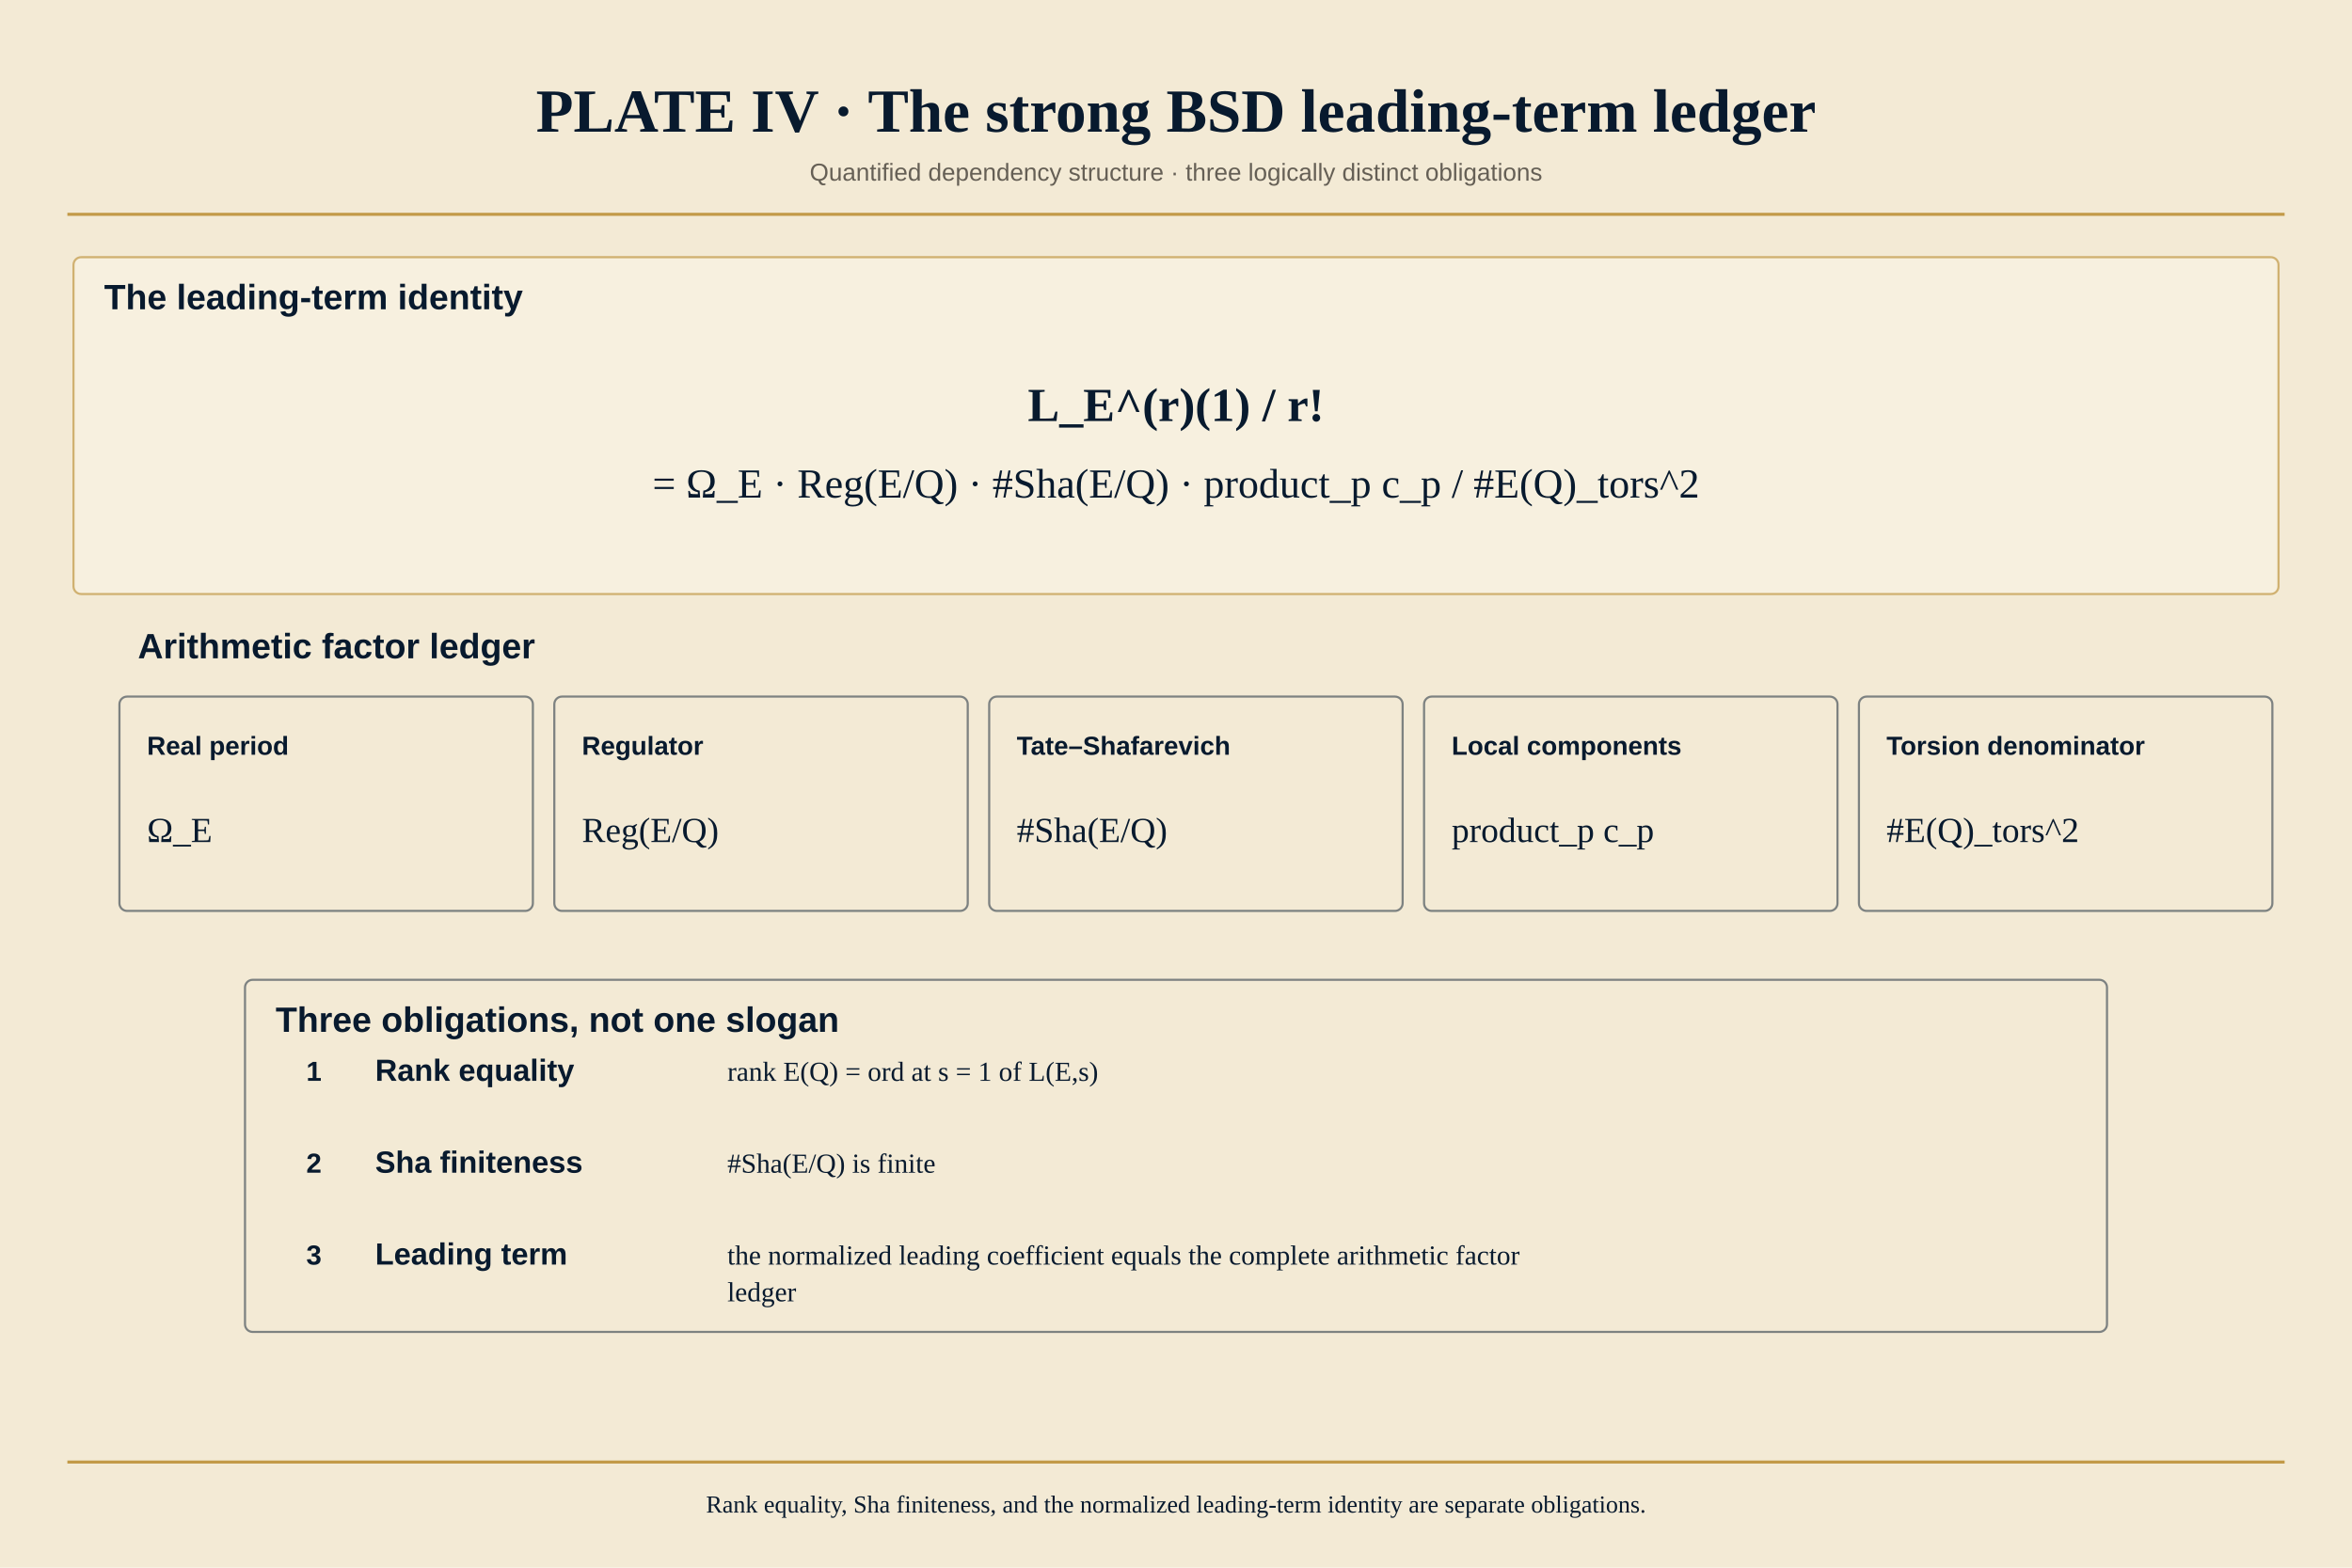
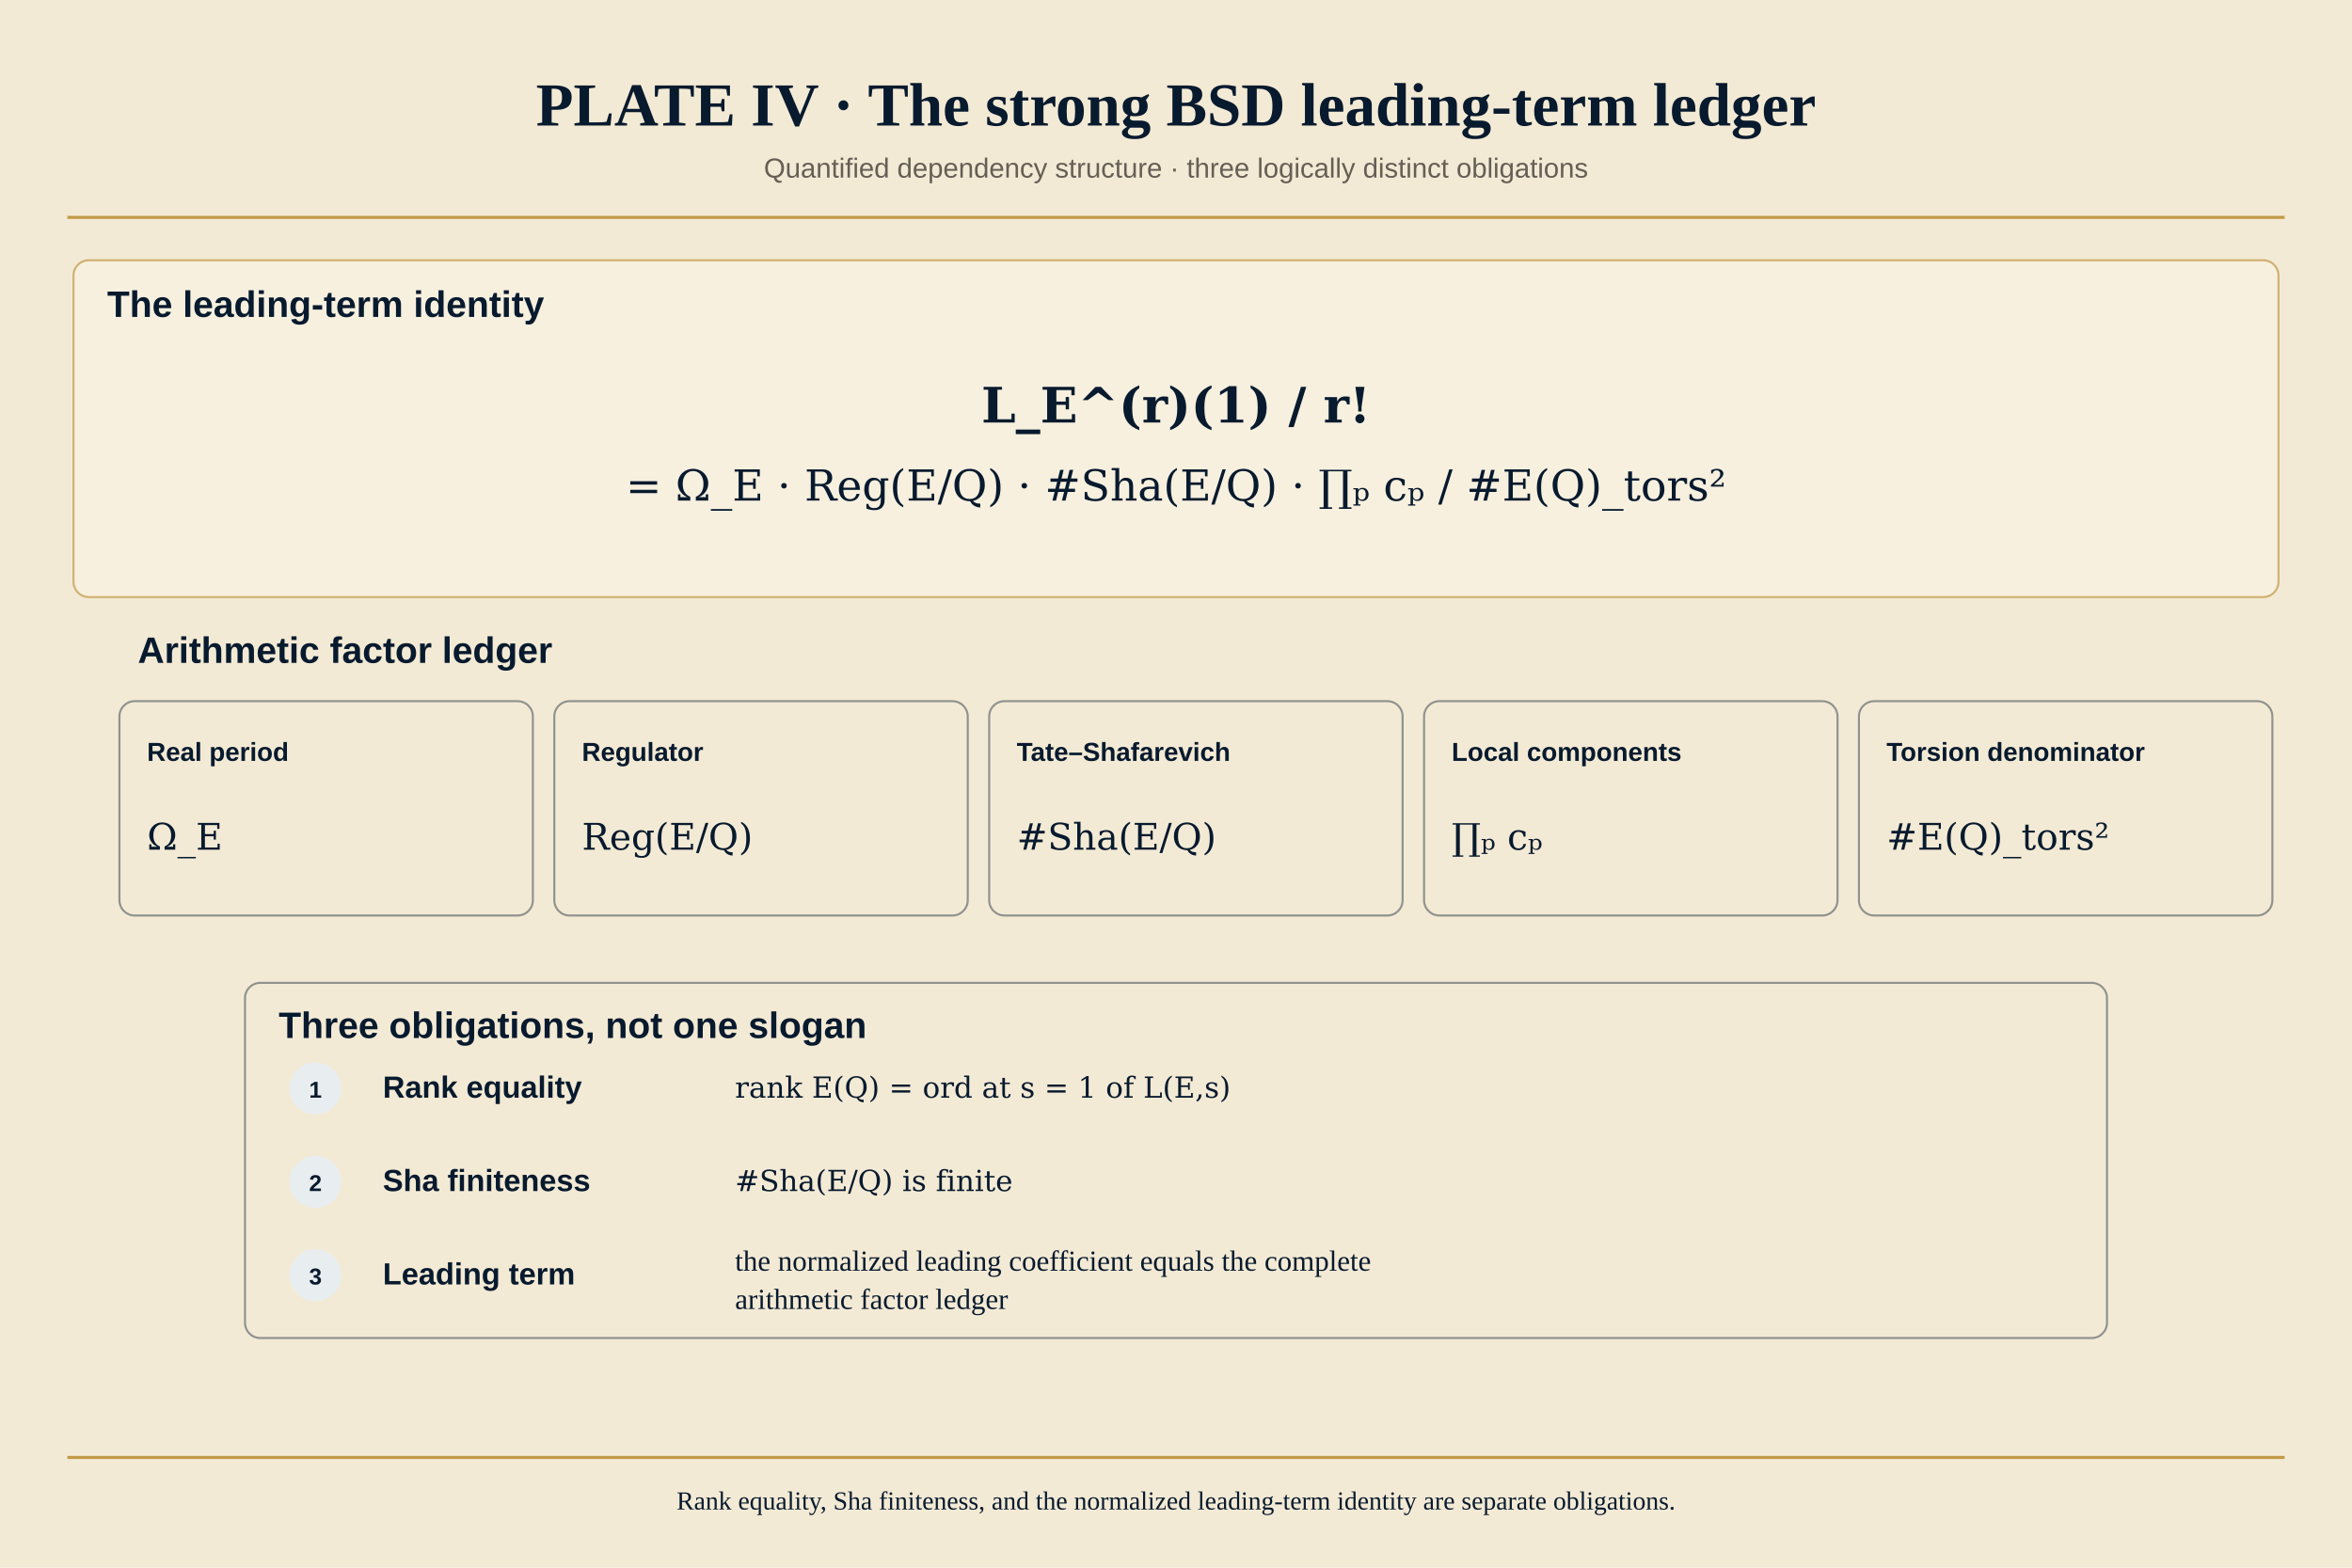
- <svg xmlns="http://www.w3.org/2000/svg" viewBox="0 0 1536 1024" role="img" aria-labelledby="title desc">
+ <svg xmlns="http://www.w3.org/2000/svg" viewBox="0 0 1536 1024" role="img" aria-labelledby="title desc" shape-rendering="geometricPrecision">
  <rect width="1536" height="1024" fill="#f3ead5" />
  <style>
.serif{font-family:Georgia,"Times New Roman",serif;fill:#081a2e}
.sans{font-family:Arial,Helvetica,sans-serif;fill:#081a2e}
+ .math{font-family:"Cambria Math","DejaVu Serif","Times New Roman",serif;fill:#081a2e}
.muted{fill:#655f55}
.rule{stroke:#c29a48;stroke-width:2}
- .panel{fill:#f3ead5;stroke:#081a2e;stroke-opacity:.5;stroke-width:1.4}
- .soft{fill:#f7f0df;stroke:#c29a48;stroke-opacity:.72;stroke-width:1.4}
- .pale{fill:#e8edf0;stroke:#081a2e;stroke-opacity:.46;stroke-width:1.2}
+ .panel{fill:#f3ead5;stroke:#081a2e;stroke-opacity:.42;stroke-width:1.35}
+ .soft{fill:#f7f0df;stroke:#c29a48;stroke-opacity:.72;stroke-width:1.35}
+ .pale{fill:#e8edf0;stroke:#081a2e;stroke-opacity:.42;stroke-width:1.1}
</style>
-   <text x="768" y="86" text-anchor="middle" class="serif" font-size="40" font-weight="700">PLATE IV · The strong BSD leading-term ledger</text>
-   <text x="768" y="118" text-anchor="middle" class="sans muted" font-size="16">Quantified dependency structure · three logically distinct obligations</text>
-   <path d="M44 140H1492" class="rule" />
-   <rect x="48" y="168" width="1440" height="220" rx="5" class="soft" />
-   <text x="68" y="202" class="sans" font-size="23" font-weight="700">The leading-term identity</text>
-   <text x="768" y="275" text-anchor="middle" class="serif" font-size="31" font-weight="700">
-     <tspan x="768" dy="0">L_E^(r)(1) / r!</tspan>
+   <text x="768" y="82" text-anchor="middle" class="serif" font-size="40" font-weight="700">PLATE IV · The strong BSD leading-term ledger</text>
+   <text x="768" y="116" text-anchor="middle" class="sans muted" font-size="18">Quantified dependency structure · three logically distinct obligations</text>
+   <path d="M44 142H1492" class="rule" />
+   <rect x="48" y="170" width="1440" height="220" rx="10" class="soft" />
+   <text x="70" y="207" text-anchor="start" class="sans" font-size="24" font-weight="700">The leading-term identity</text>
+   <text x="768" y="276" text-anchor="middle" class="math" font-size="32" font-weight="700">L_E^(r)(1) / r!</text>
+   <text x="768" y="327" text-anchor="middle" class="math" font-size="28">= Ω_E · Reg(E/Q) · #Sha(E/Q) · ∏ₚ cₚ / #E(Q)_tors²</text>
+   <text x="90" y="433" text-anchor="start" class="sans" font-size="24" font-weight="700">Arithmetic factor ledger</text>
+   <rect x="78" y="458" width="270" height="140" rx="10" class="panel" />
+   <text x="96" y="497" text-anchor="start" class="sans" font-size="17" font-weight="700">Real period</text>
+   <text x="96" y="555" text-anchor="start" class="math" font-size="24">Ω_E</text>
+   <rect x="362" y="458" width="270" height="140" rx="10" class="panel" />
+   <text x="380" y="497" text-anchor="start" class="sans" font-size="17" font-weight="700">Regulator</text>
+   <text x="380" y="555" text-anchor="start" class="math" font-size="24">Reg(E/Q)</text>
+   <rect x="646" y="458" width="270" height="140" rx="10" class="panel" />
+   <text x="664" y="497" text-anchor="start" class="sans" font-size="17" font-weight="700">Tate–Shafarevich</text>
+   <text x="664" y="555" text-anchor="start" class="math" font-size="24">#Sha(E/Q)</text>
+   <rect x="930" y="458" width="270" height="140" rx="10" class="panel" />
+   <text x="948" y="497" text-anchor="start" class="sans" font-size="17" font-weight="700">Local components</text>
+   <text x="948" y="555" text-anchor="start" class="math" font-size="24">∏ₚ cₚ</text>
+   <rect x="1214" y="458" width="270" height="140" rx="10" class="panel" />
+   <text x="1232" y="497" text-anchor="start" class="sans" font-size="17" font-weight="700">Torsion denominator</text>
+   <text x="1232" y="555" text-anchor="start" class="math" font-size="24">#E(Q)_tors²</text>
+   <rect x="160" y="642" width="1216" height="232" rx="10" class="panel" />
+   <text x="182" y="678" text-anchor="start" class="sans" font-size="24" font-weight="700">Three obligations, not one slogan</text>
+   <circle cx="206" cy="711" r="17" fill="#e8edf0" />
+   <text x="206" y="717" text-anchor="middle" class="sans" font-size="15" font-weight="700">1</text>
+   <text x="250" y="717" text-anchor="start" class="sans" font-size="20" font-weight="700">Rank equality</text>
+   <text x="480" y="717" text-anchor="start" class="math" font-size="19">rank E(Q) = ord at s = 1 of L(E,s)</text>
+   <circle cx="206" cy="772" r="17" fill="#e8edf0" />
+   <text x="206" y="778" text-anchor="middle" class="sans" font-size="15" font-weight="700">2</text>
+   <text x="250" y="778" text-anchor="start" class="sans" font-size="20" font-weight="700">Sha finiteness</text>
+   <text x="480" y="778" text-anchor="start" class="math" font-size="19">#Sha(E/Q) is finite</text>
+   <circle cx="206" cy="833" r="17" fill="#e8edf0" />
+   <text x="206" y="839" text-anchor="middle" class="sans" font-size="15" font-weight="700">3</text>
+   <text x="250" y="839" text-anchor="start" class="sans" font-size="20" font-weight="700">Leading term</text>
+   <text x="480" y="830" text-anchor="start" class="serif" font-size="19">
+     <tspan x="480" dy="0">the normalized leading coefficient equals the complete</tspan>
+     <tspan x="480" dy="25">arithmetic factor ledger</tspan>
  </text>
-   <text x="768" y="325" text-anchor="middle" class="serif" font-size="27">
-     <tspan x="768" dy="0">=  Ω_E · Reg(E/Q) · #Sha(E/Q) · product_p c_p  /  #E(Q)_tors^2</tspan>
-   </text>
-   <text x="90" y="430" text-anchor="start" class="sans" font-size="23" font-weight="700">
-     <tspan x="90" dy="0">Arithmetic factor ledger</tspan>
-   </text>
-   <rect x="78" y="455" width="270" height="140" rx="5" class="panel" />
-   <text x="96" y="493" text-anchor="start" class="sans" font-size="17" font-weight="700">
-     <tspan x="96" dy="0">Real period</tspan>
-   </text>
-   <text x="96" y="550" text-anchor="start" class="serif" font-size="23">
-     <tspan x="96" dy="0">Ω_E</tspan>
-   </text>
-   <rect x="362" y="455" width="270" height="140" rx="5" class="panel" />
-   <text x="380" y="493" text-anchor="start" class="sans" font-size="17" font-weight="700">
-     <tspan x="380" dy="0">Regulator</tspan>
-   </text>
-   <text x="380" y="550" text-anchor="start" class="serif" font-size="23">
-     <tspan x="380" dy="0">Reg(E/Q)</tspan>
-   </text>
-   <rect x="646" y="455" width="270" height="140" rx="5" class="panel" />
-   <text x="664" y="493" text-anchor="start" class="sans" font-size="17" font-weight="700">
-     <tspan x="664" dy="0">Tate–Shafarevich</tspan>
-   </text>
-   <text x="664" y="550" text-anchor="start" class="serif" font-size="23">
-     <tspan x="664" dy="0">#Sha(E/Q)</tspan>
-   </text>
-   <rect x="930" y="455" width="270" height="140" rx="5" class="panel" />
-   <text x="948" y="493" text-anchor="start" class="sans" font-size="17" font-weight="700">
-     <tspan x="948" dy="0">Local components</tspan>
-   </text>
-   <text x="948" y="550" text-anchor="start" class="serif" font-size="23">
-     <tspan x="948" dy="0">product_p c_p</tspan>
-   </text>
-   <rect x="1214" y="455" width="270" height="140" rx="5" class="panel" />
-   <text x="1232" y="493" text-anchor="start" class="sans" font-size="17" font-weight="700">
-     <tspan x="1232" dy="0">Torsion denominator</tspan>
-   </text>
-   <text x="1232" y="550" text-anchor="start" class="serif" font-size="23">
-     <tspan x="1232" dy="0">#E(Q)_tors^2</tspan>
-   </text>
-   <rect x="160" y="640" width="1216" height="230" rx="5" class="panel" />
-   <text x="180" y="674" class="sans" font-size="23" font-weight="700">Three obligations, not one slogan</text>
-   <text x="200" y="706" text-anchor="start" class="sans" font-size="18" font-weight="700">
-     <tspan x="200" dy="0">1</tspan>
-   </text>
-   <text x="245" y="706" text-anchor="start" class="sans" font-size="20" font-weight="700">
-     <tspan x="245" dy="0">Rank equality</tspan>
-   </text>
-   <text x="475" y="706" text-anchor="start" class="serif" font-size="18">
-     <tspan x="475" dy="0">rank E(Q) = ord at s = 1 of L(E,s)</tspan>
-   </text>
-   <text x="200" y="766" text-anchor="start" class="sans" font-size="18" font-weight="700">
-     <tspan x="200" dy="0">2</tspan>
-   </text>
-   <text x="245" y="766" text-anchor="start" class="sans" font-size="20" font-weight="700">
-     <tspan x="245" dy="0">Sha finiteness</tspan>
-   </text>
-   <text x="475" y="766" text-anchor="start" class="serif" font-size="18">
-     <tspan x="475" dy="0">#Sha(E/Q) is finite</tspan>
-   </text>
-   <text x="200" y="826" text-anchor="start" class="sans" font-size="18" font-weight="700">
-     <tspan x="200" dy="0">3</tspan>
-   </text>
-   <text x="245" y="826" text-anchor="start" class="sans" font-size="20" font-weight="700">
-     <tspan x="245" dy="0">Leading term</tspan>
-   </text>
-   <text x="475" y="826" text-anchor="start" class="serif" font-size="18">
-     <tspan x="475" dy="0">the normalized leading coefficient equals the complete arithmetic factor</tspan>
-     <tspan x="475" dy="24">ledger</tspan>
-   </text>
-   <path d="M44 955H1492" class="rule" />
-   <text x="768" y="988" text-anchor="middle" class="serif" font-size="16">Rank equality, Sha finiteness, and the normalized leading-term identity are separate obligations.</text>
+   <path d="M44 952H1492" class="rule" />
+   <text x="768" y="986" text-anchor="middle" class="serif" font-size="17">Rank equality, Sha finiteness, and the normalized leading-term identity are separate obligations.</text>
</svg>
